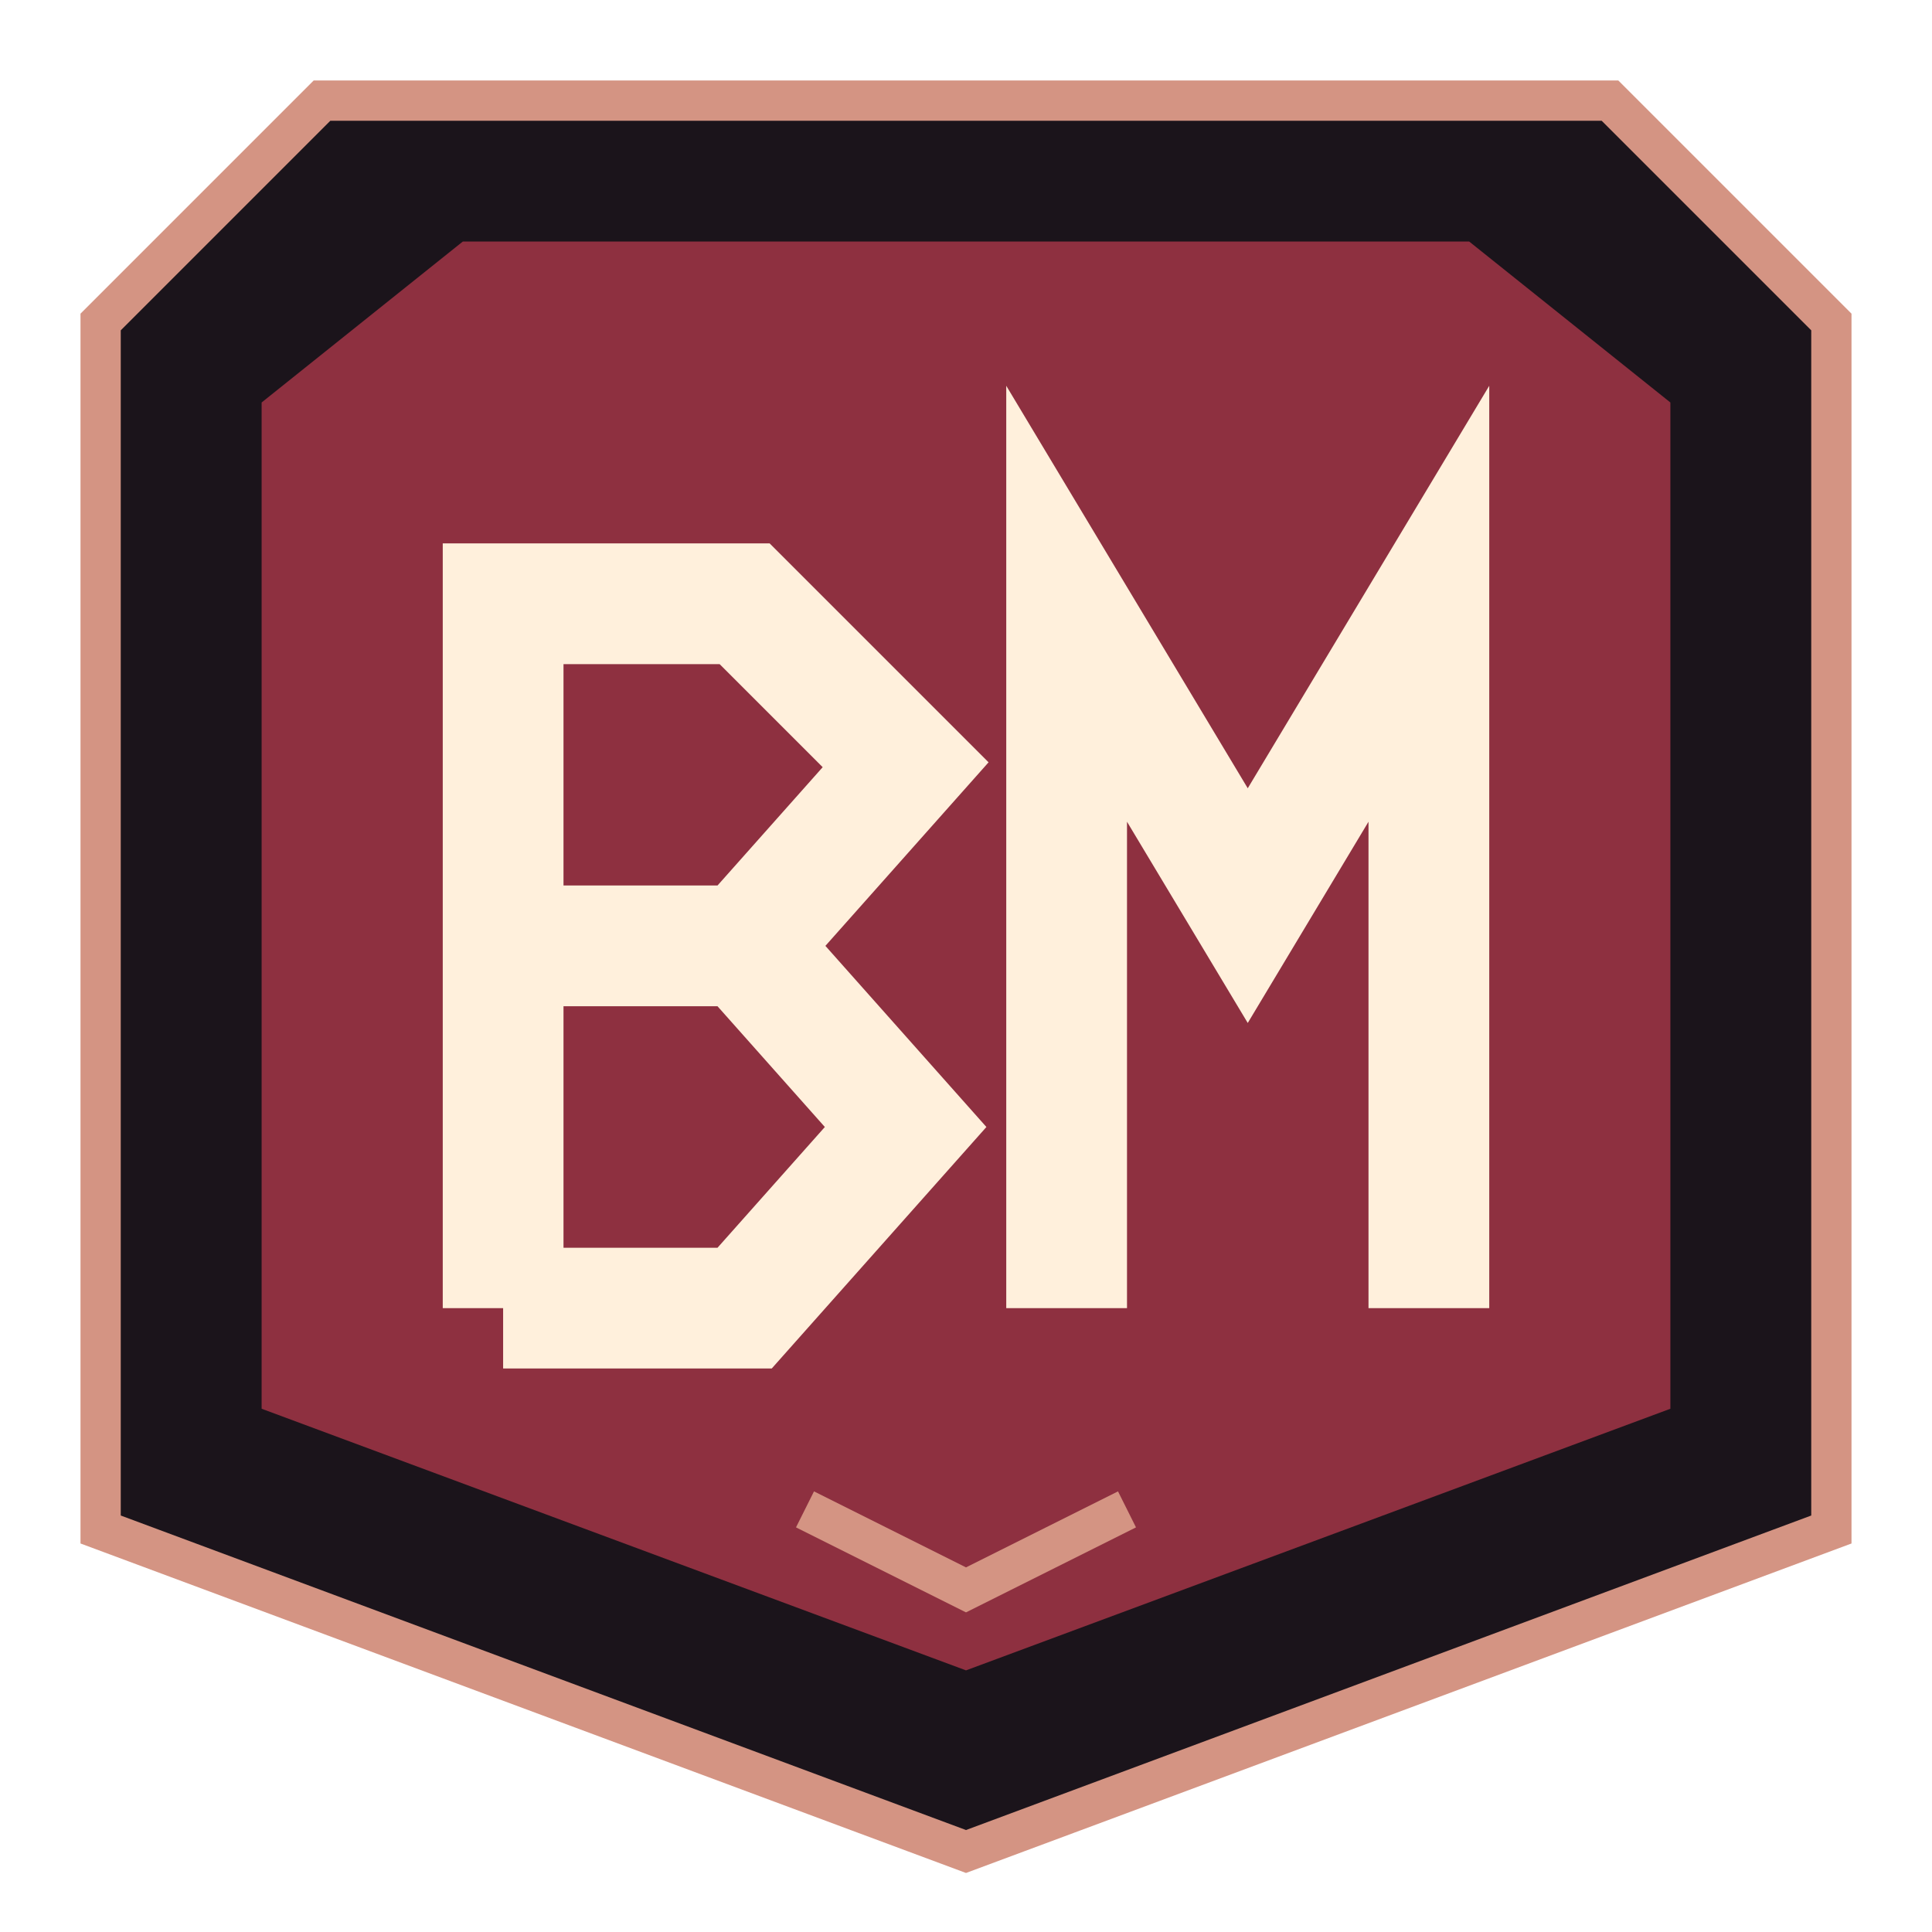
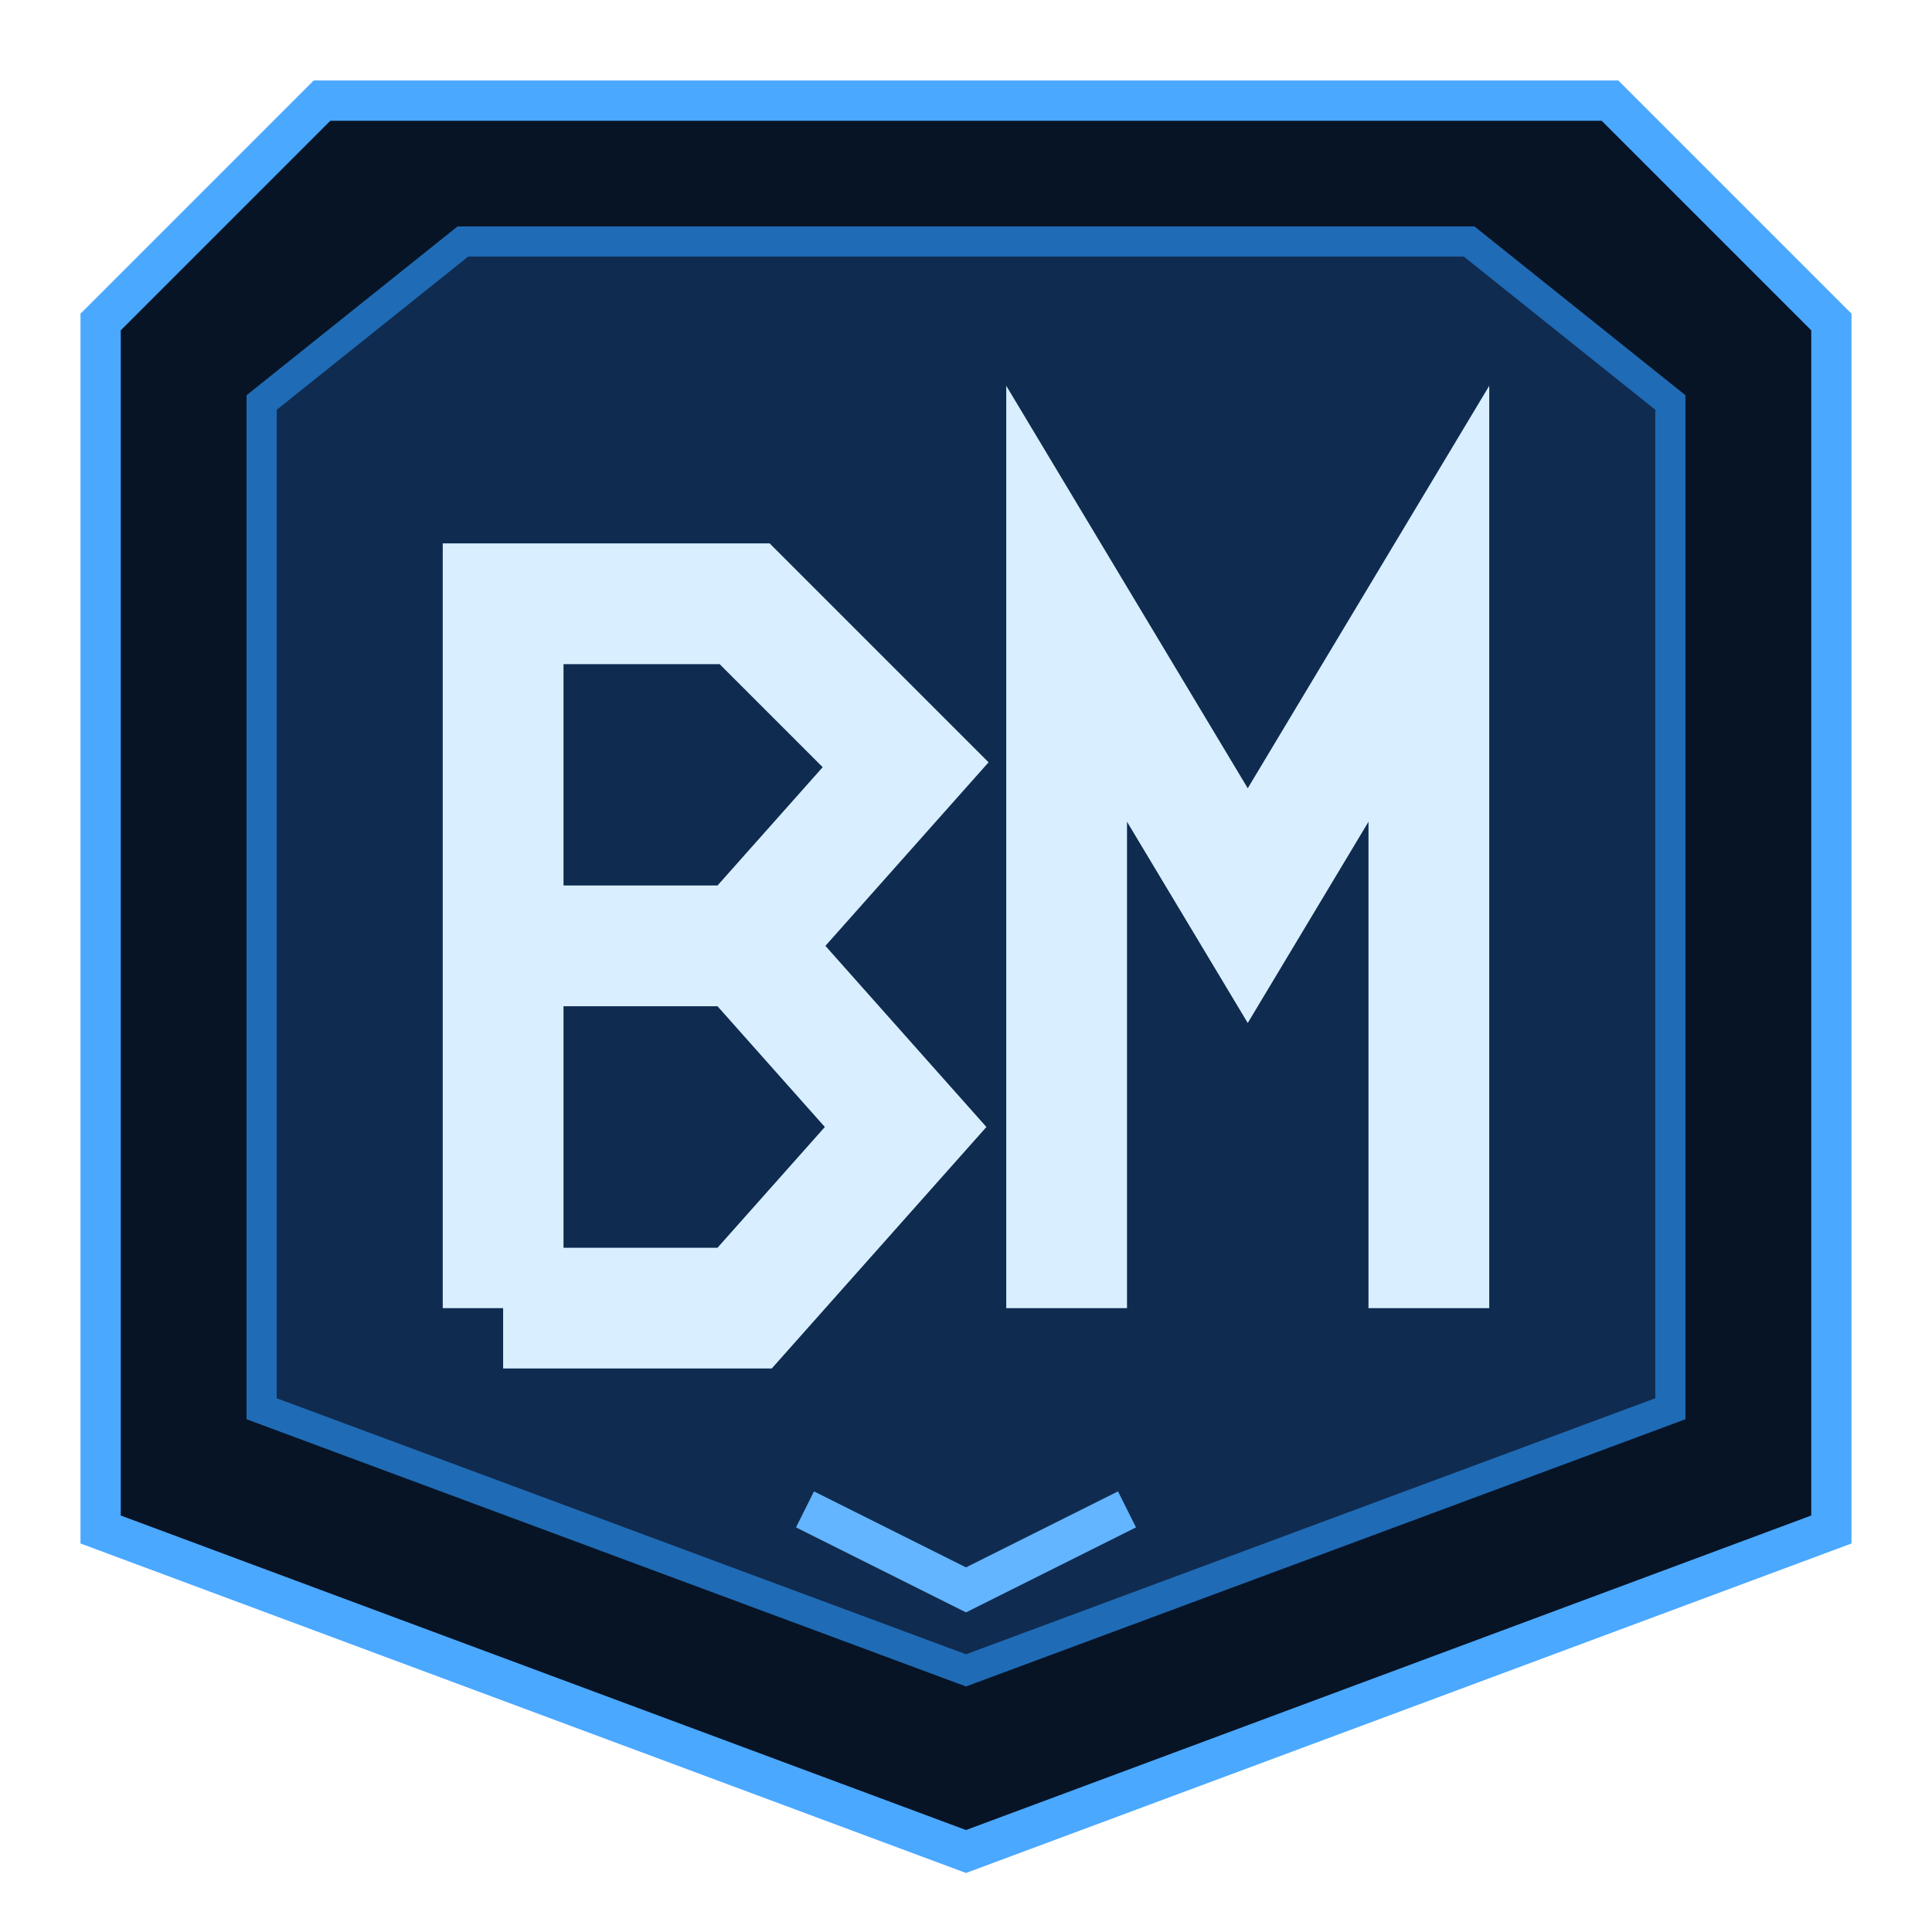
<svg xmlns="http://www.w3.org/2000/svg" viewBox="0 0 96 96">
-   <path fill="#1b141b" stroke="#d49483" stroke-width="2" d="M16 5h64l11 11v60L48 92 5 76V16Z" />
-   <path fill="#8e3040" d="M13 20 23 12h50l10 8v50L48 83 13 70Z" />
-   <g fill="none" stroke="#fff0dc" stroke-width="6" stroke-linejoin="miter">
+   <path fill="#071426" stroke="#4aa8ff" stroke-width="2" d="M16 5h64l11 11v60L48 92 5 76V16Z" />
+   <path fill="#102b50" stroke="#1f6bb5" stroke-width="1.5" d="M13 20 23 12h50l10 8v50L48 83 13 70Z" />
+   <g fill="none" stroke="#d9efff" stroke-width="6" stroke-linejoin="miter">
    <path d="M25 65V30h12l8 8-8 9H25m12 0 8 9-8 9H25" />
    <path d="M53 65V30l9 15 9-15v35" />
  </g>
-   <path stroke="#d49483" stroke-width="2" d="m40 75 8 4 8-4" fill="none" />
+   <path stroke="#63b5ff" stroke-width="2" d="m40 75 8 4 8-4" fill="none" />
</svg>
